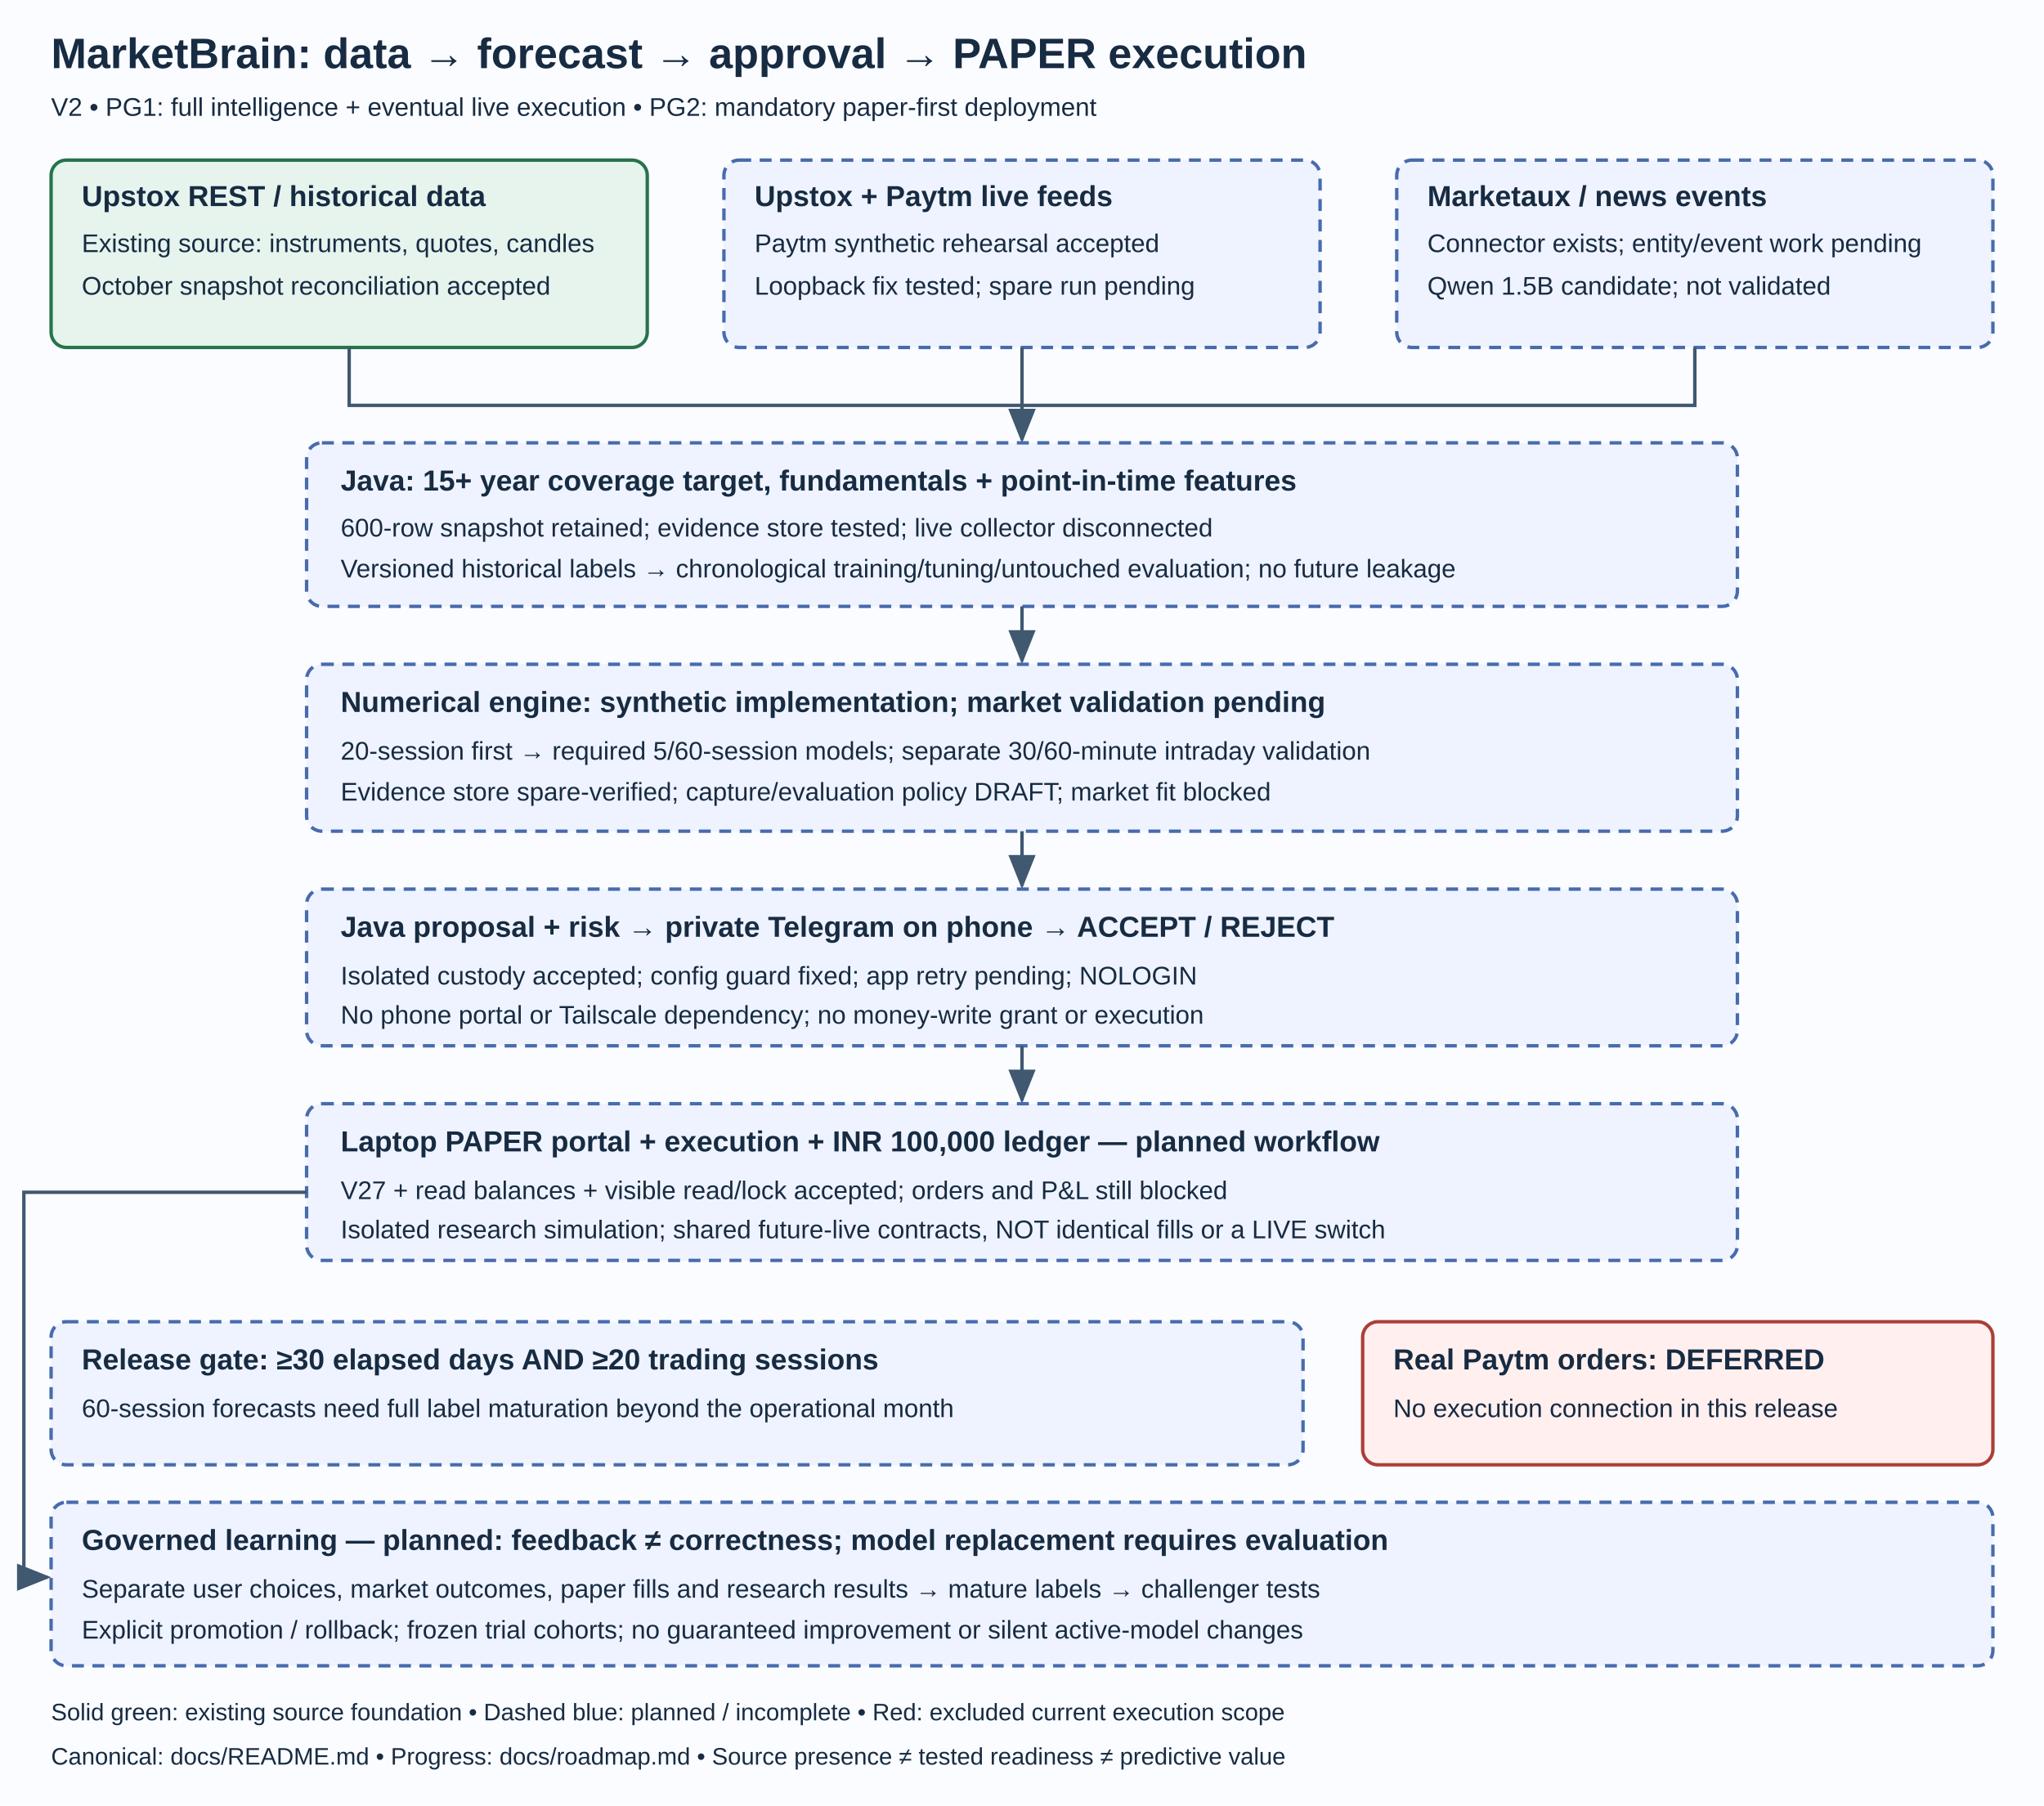
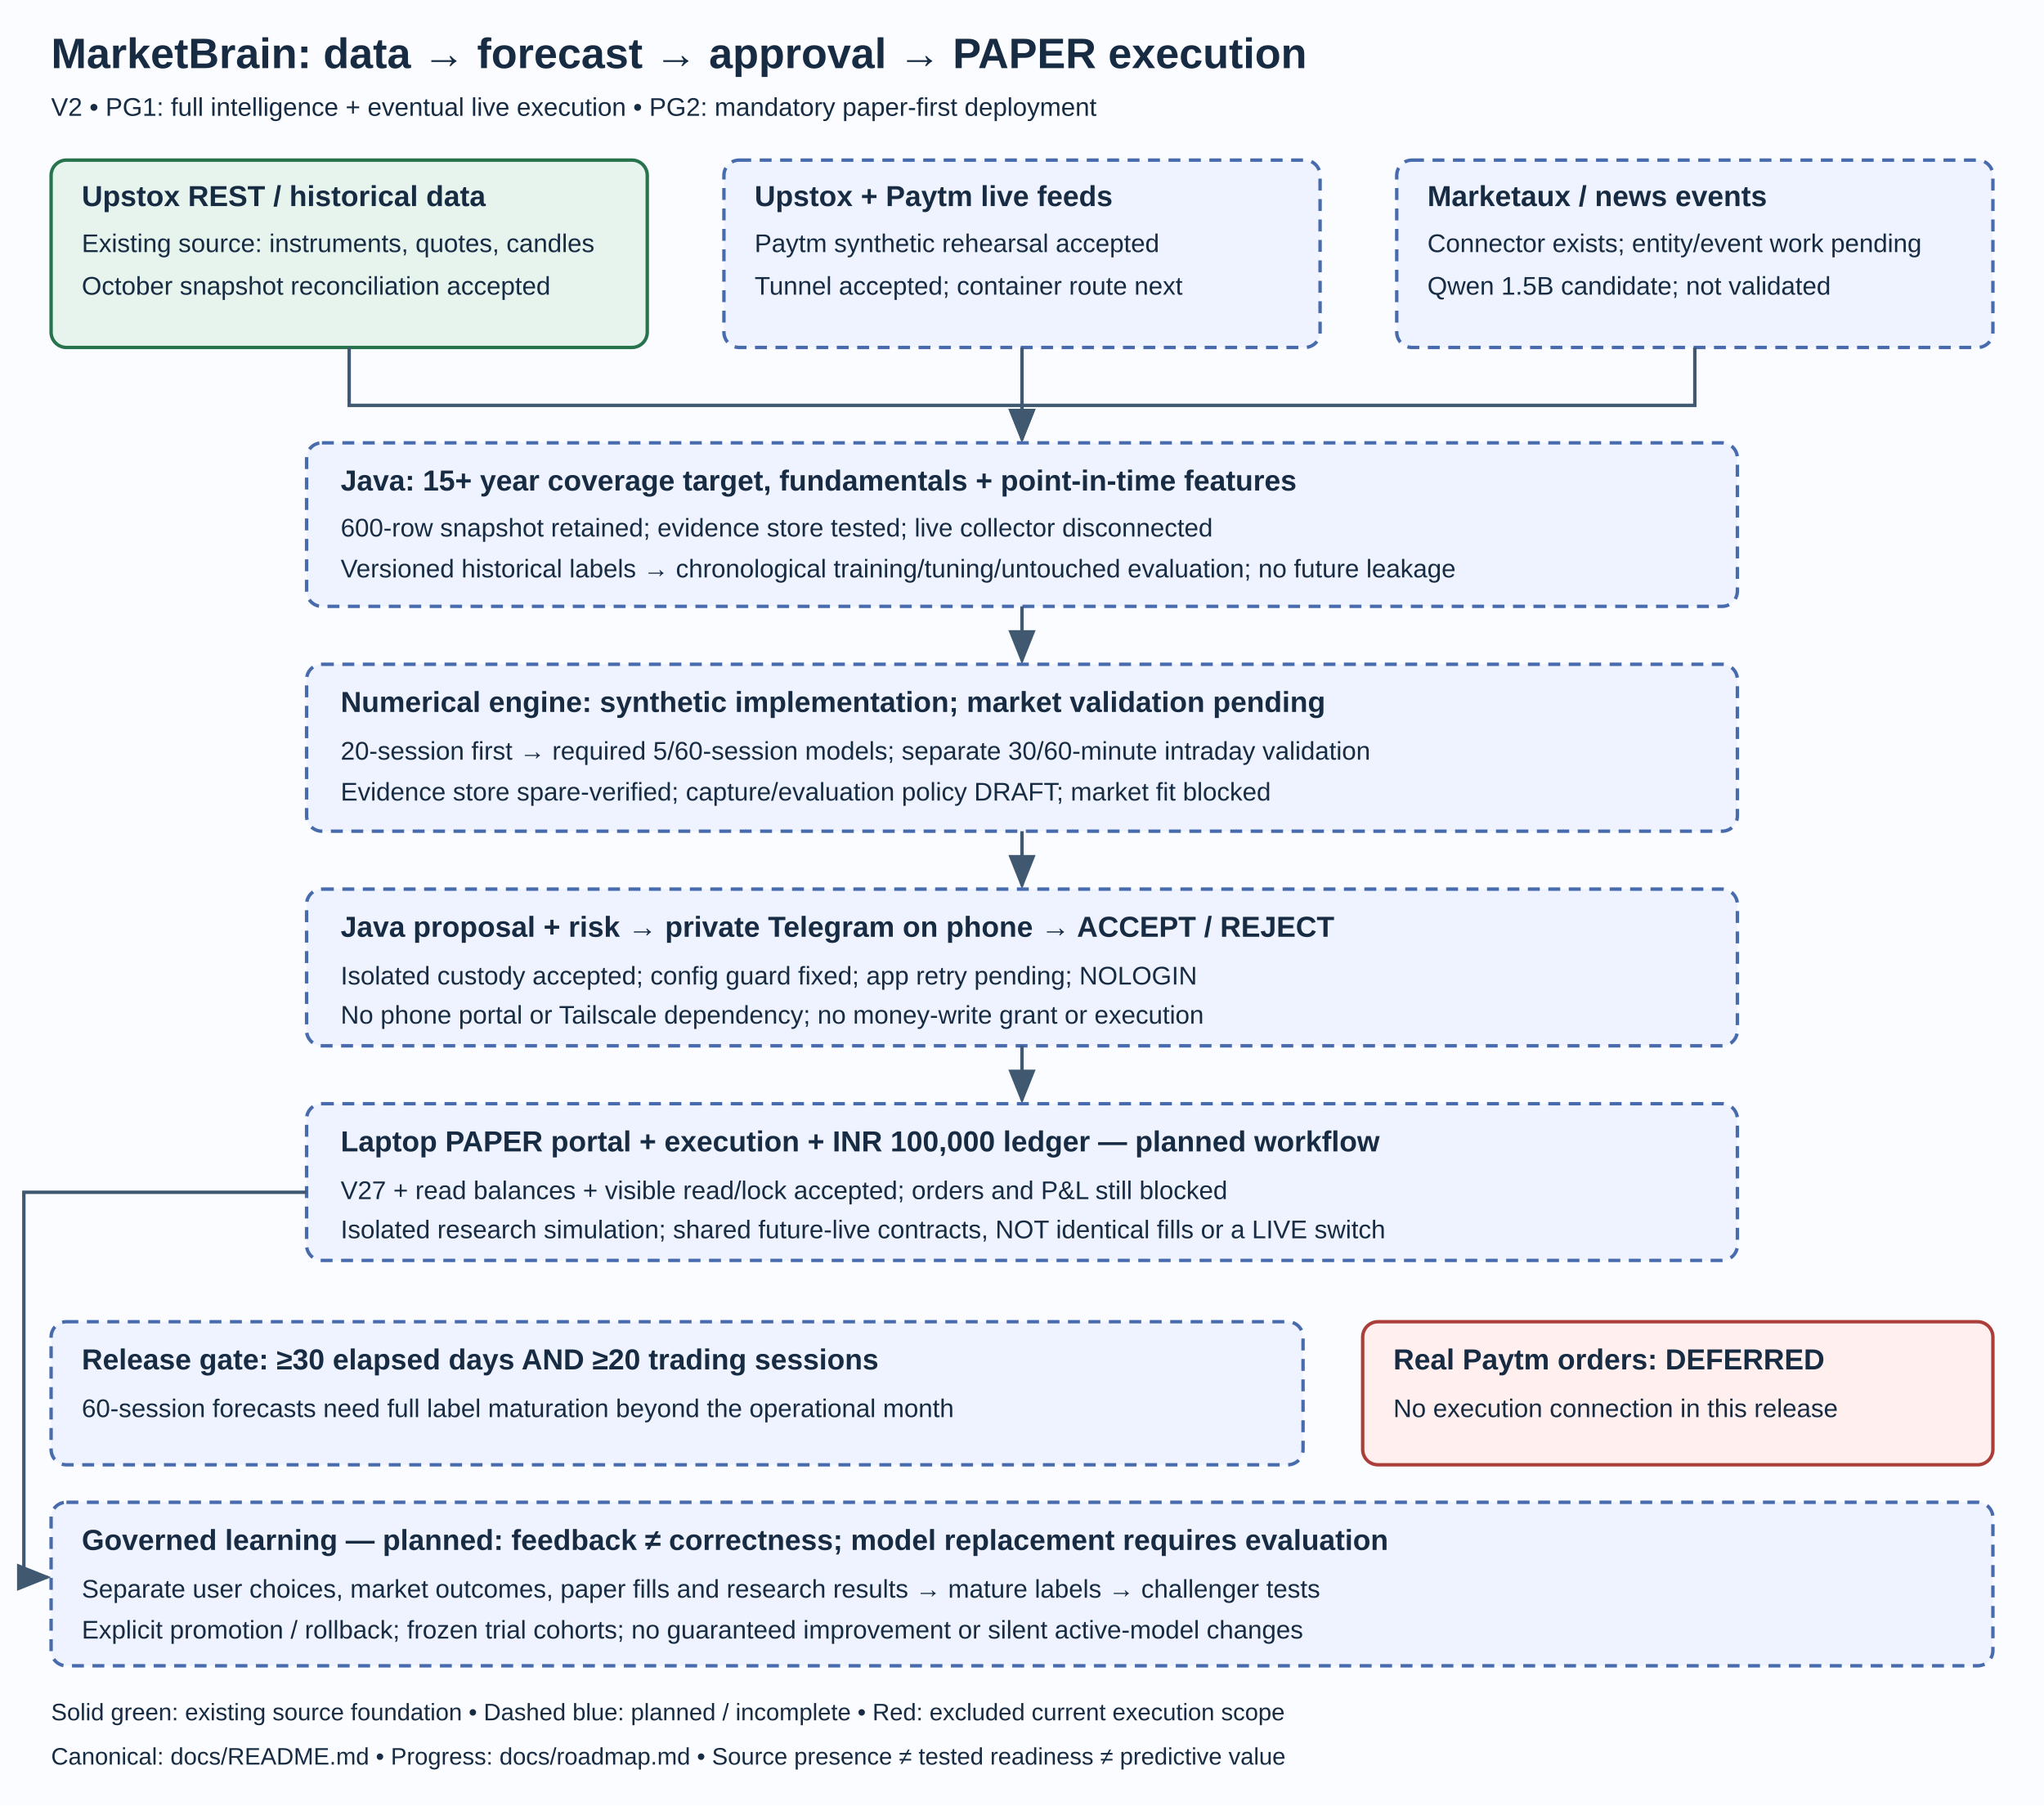
<svg xmlns="http://www.w3.org/2000/svg" width="1200" height="1060" viewBox="0 0 1200 1060" role="img" aria-labelledby="title desc">
  <defs>
    <marker id="arrow" markerWidth="10" markerHeight="8" refX="9" refY="4" orient="auto">
      <path d="M0,0 L10,4 L0,8 Z" fill="#405870" />
    </marker>
    <style>
      text { font-family: Arial, sans-serif; fill: #172b42; }
      .heading { font-size: 25px; font-weight: bold; }
      .label { font-size: 17px; font-weight: bold; }
      .body { font-size: 15px; }
      .small { font-size: 14px; }
      .existing { fill: #e6f4ed; stroke: #26734c; stroke-width: 2; }
      .planned { fill: #eef3ff; stroke: #486bad; stroke-width: 2; stroke-dasharray: 7 5; }
      .blocked { fill: #fff0ef; stroke: #ab3e38; stroke-width: 2; }
      .line { fill: none; stroke: #405870; stroke-width: 2; marker-end: url(#arrow); }
    </style>
  </defs>
  <rect width="1200" height="1060" fill="#fafcff" />
  <text x="30" y="40" class="heading">MarketBrain: data → forecast → approval → PAPER execution</text>
  <text x="30" y="68" class="body">V2 • PG1: full intelligence + eventual live execution • PG2: mandatory paper-first deployment</text>
  <rect x="30" y="94" width="350" height="110" rx="9" class="existing" />
  <text x="48" y="121" class="label">Upstox REST / historical data</text>
  <text x="48" y="148" class="body">Existing source: instruments, quotes, candles</text>
  <text x="48" y="173" class="body">October snapshot reconciliation accepted</text>
  <rect x="425" y="94" width="350" height="110" rx="9" class="planned" />
  <text x="443" y="121" class="label">Upstox + Paytm live feeds</text>
  <text x="443" y="148" class="body">Paytm synthetic rehearsal accepted</text>
-   <text x="443" y="173" class="body">Loopback fix tested; spare run pending</text>
+   <text x="443" y="173" class="body">Tunnel accepted; container route next</text>
  <rect x="820" y="94" width="350" height="110" rx="9" class="planned" />
  <text x="838" y="121" class="label">Marketaux / news events</text>
  <text x="838" y="148" class="body">Connector exists; entity/event work pending</text>
  <text x="838" y="173" class="body">Qwen 1.5B candidate; not validated</text>
  <path d="M205 204 V238 H600 V258" class="line" />
  <path d="M600 204 V258" class="line" />
  <path d="M995 204 V238 H600" fill="none" stroke="#405870" stroke-width="2" />
  <rect x="180" y="260" width="840" height="96" rx="9" class="planned" />
  <text x="200" y="288" class="label">Java: 15+ year coverage target, fundamentals + point-in-time features</text>
  <text x="200" y="315" class="body">600-row snapshot retained; evidence store tested; live collector disconnected</text>
  <text x="200" y="339" class="body">Versioned historical labels → chronological training/tuning/untouched evaluation; no future leakage</text>
  <path d="M600 356 V388" class="line" />
  <rect x="180" y="390" width="840" height="98" rx="9" class="planned" />
  <text x="200" y="418" class="label">Numerical engine: synthetic implementation; market validation pending</text>
  <text x="200" y="446" class="body">20-session first → required 5/60-session models; separate 30/60-minute intraday validation</text>
  <text x="200" y="470" class="body">Evidence store spare-verified; capture/evaluation policy DRAFT; market fit blocked</text>
  <path d="M600 488 V520" class="line" />
  <rect x="180" y="522" width="840" height="92" rx="9" class="planned" />
  <text x="200" y="550" class="label">Java proposal + risk → private Telegram on phone → ACCEPT / REJECT</text>
  <text x="200" y="578" class="body">Isolated custody accepted; config guard fixed; app retry pending; NOLOGIN</text>
  <text x="200" y="601" class="body">No phone portal or Tailscale dependency; no money-write grant or execution</text>
  <path d="M600 614 V646" class="line" />
  <rect x="180" y="648" width="840" height="92" rx="9" class="planned" />
  <text x="200" y="676" class="label">Laptop PAPER portal + execution + INR 100,000 ledger — planned workflow</text>
  <text x="200" y="704" class="body">V27 + read balances + visible read/lock accepted; orders and P&amp;L still blocked</text>
  <text x="200" y="727" class="body">Isolated research simulation; shared future-live contracts, NOT identical fills or a LIVE switch</text>
  <rect x="30" y="776" width="735" height="84" rx="9" class="planned" />
  <text x="48" y="804" class="label">Release gate: ≥30 elapsed days AND ≥20 trading sessions</text>
  <text x="48" y="832" class="body">60-session forecasts need full label maturation beyond the operational month</text>
  <rect x="800" y="776" width="370" height="84" rx="9" class="blocked" />
  <text x="818" y="804" class="label">Real Paytm orders: DEFERRED</text>
  <text x="818" y="832" class="body">No execution connection in this release</text>
  <path d="M180 700 H14 V926 H28" class="line" />
  <rect x="30" y="882" width="1140" height="96" rx="9" class="planned" />
  <text x="48" y="910" class="label">Governed learning — planned: feedback ≠ correctness; model replacement requires evaluation</text>
  <text x="48" y="938" class="body">Separate user choices, market outcomes, paper fills and research results → mature labels → challenger tests</text>
  <text x="48" y="962" class="body">Explicit promotion / rollback; frozen trial cohorts; no guaranteed improvement or silent active-model changes</text>
  <text x="30" y="1010" class="small">Solid green: existing source foundation • Dashed blue: planned / incomplete • Red: excluded current execution scope</text>
  <text x="30" y="1036" class="small">Canonical: docs/README.md • Progress: docs/roadmap.md • Source presence ≠ tested readiness ≠ predictive value</text>
</svg>
